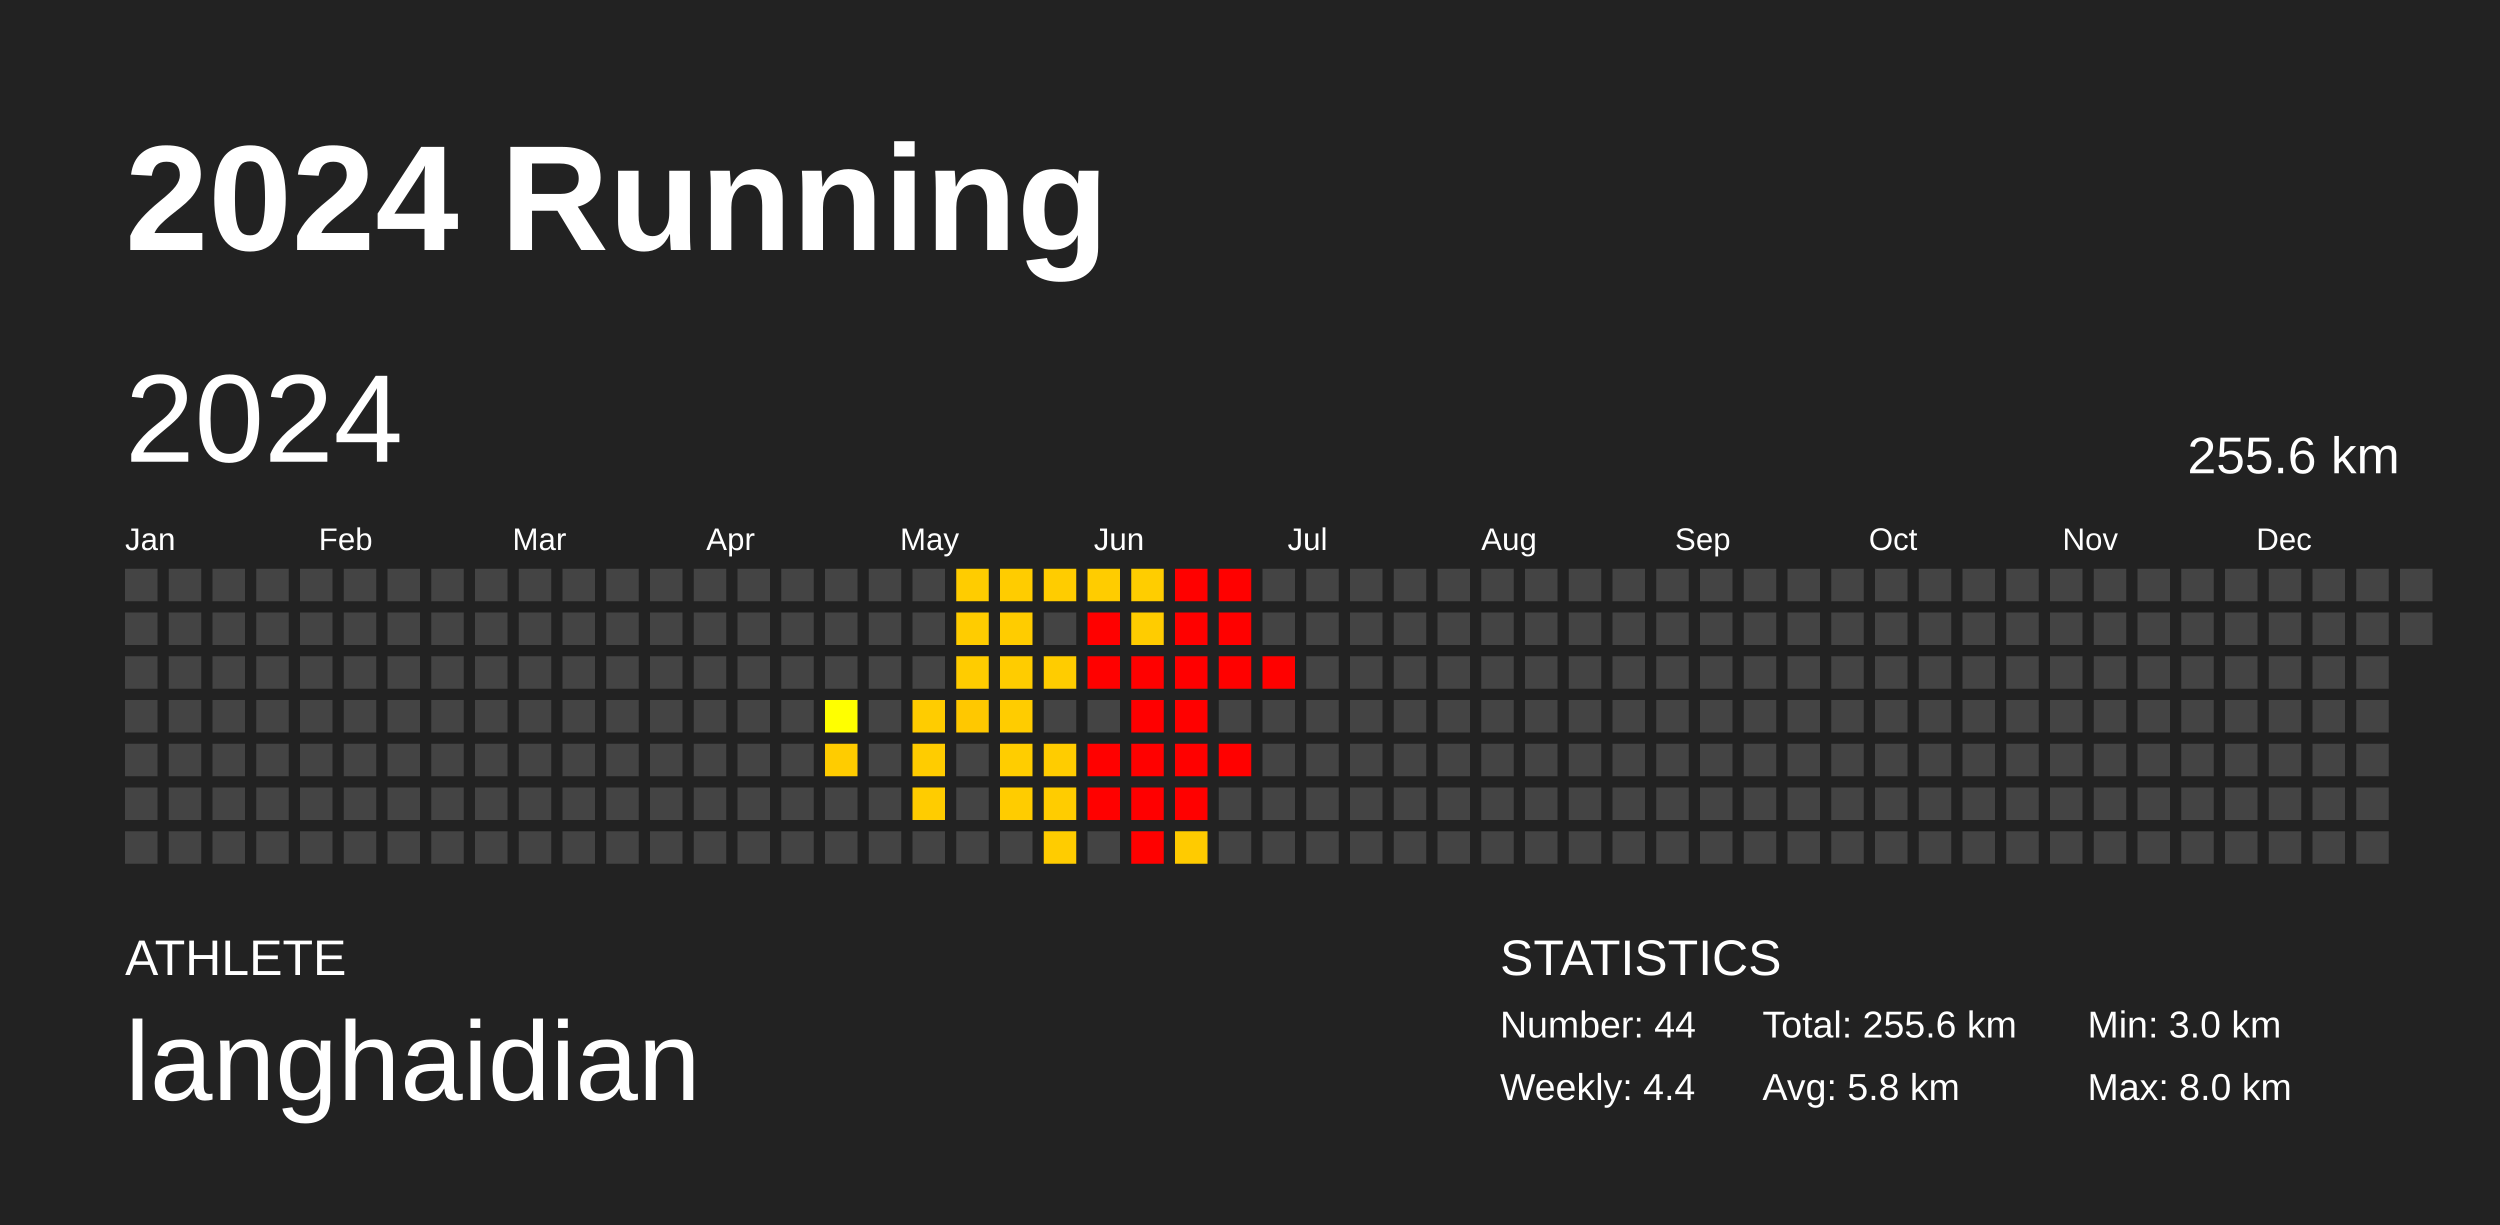
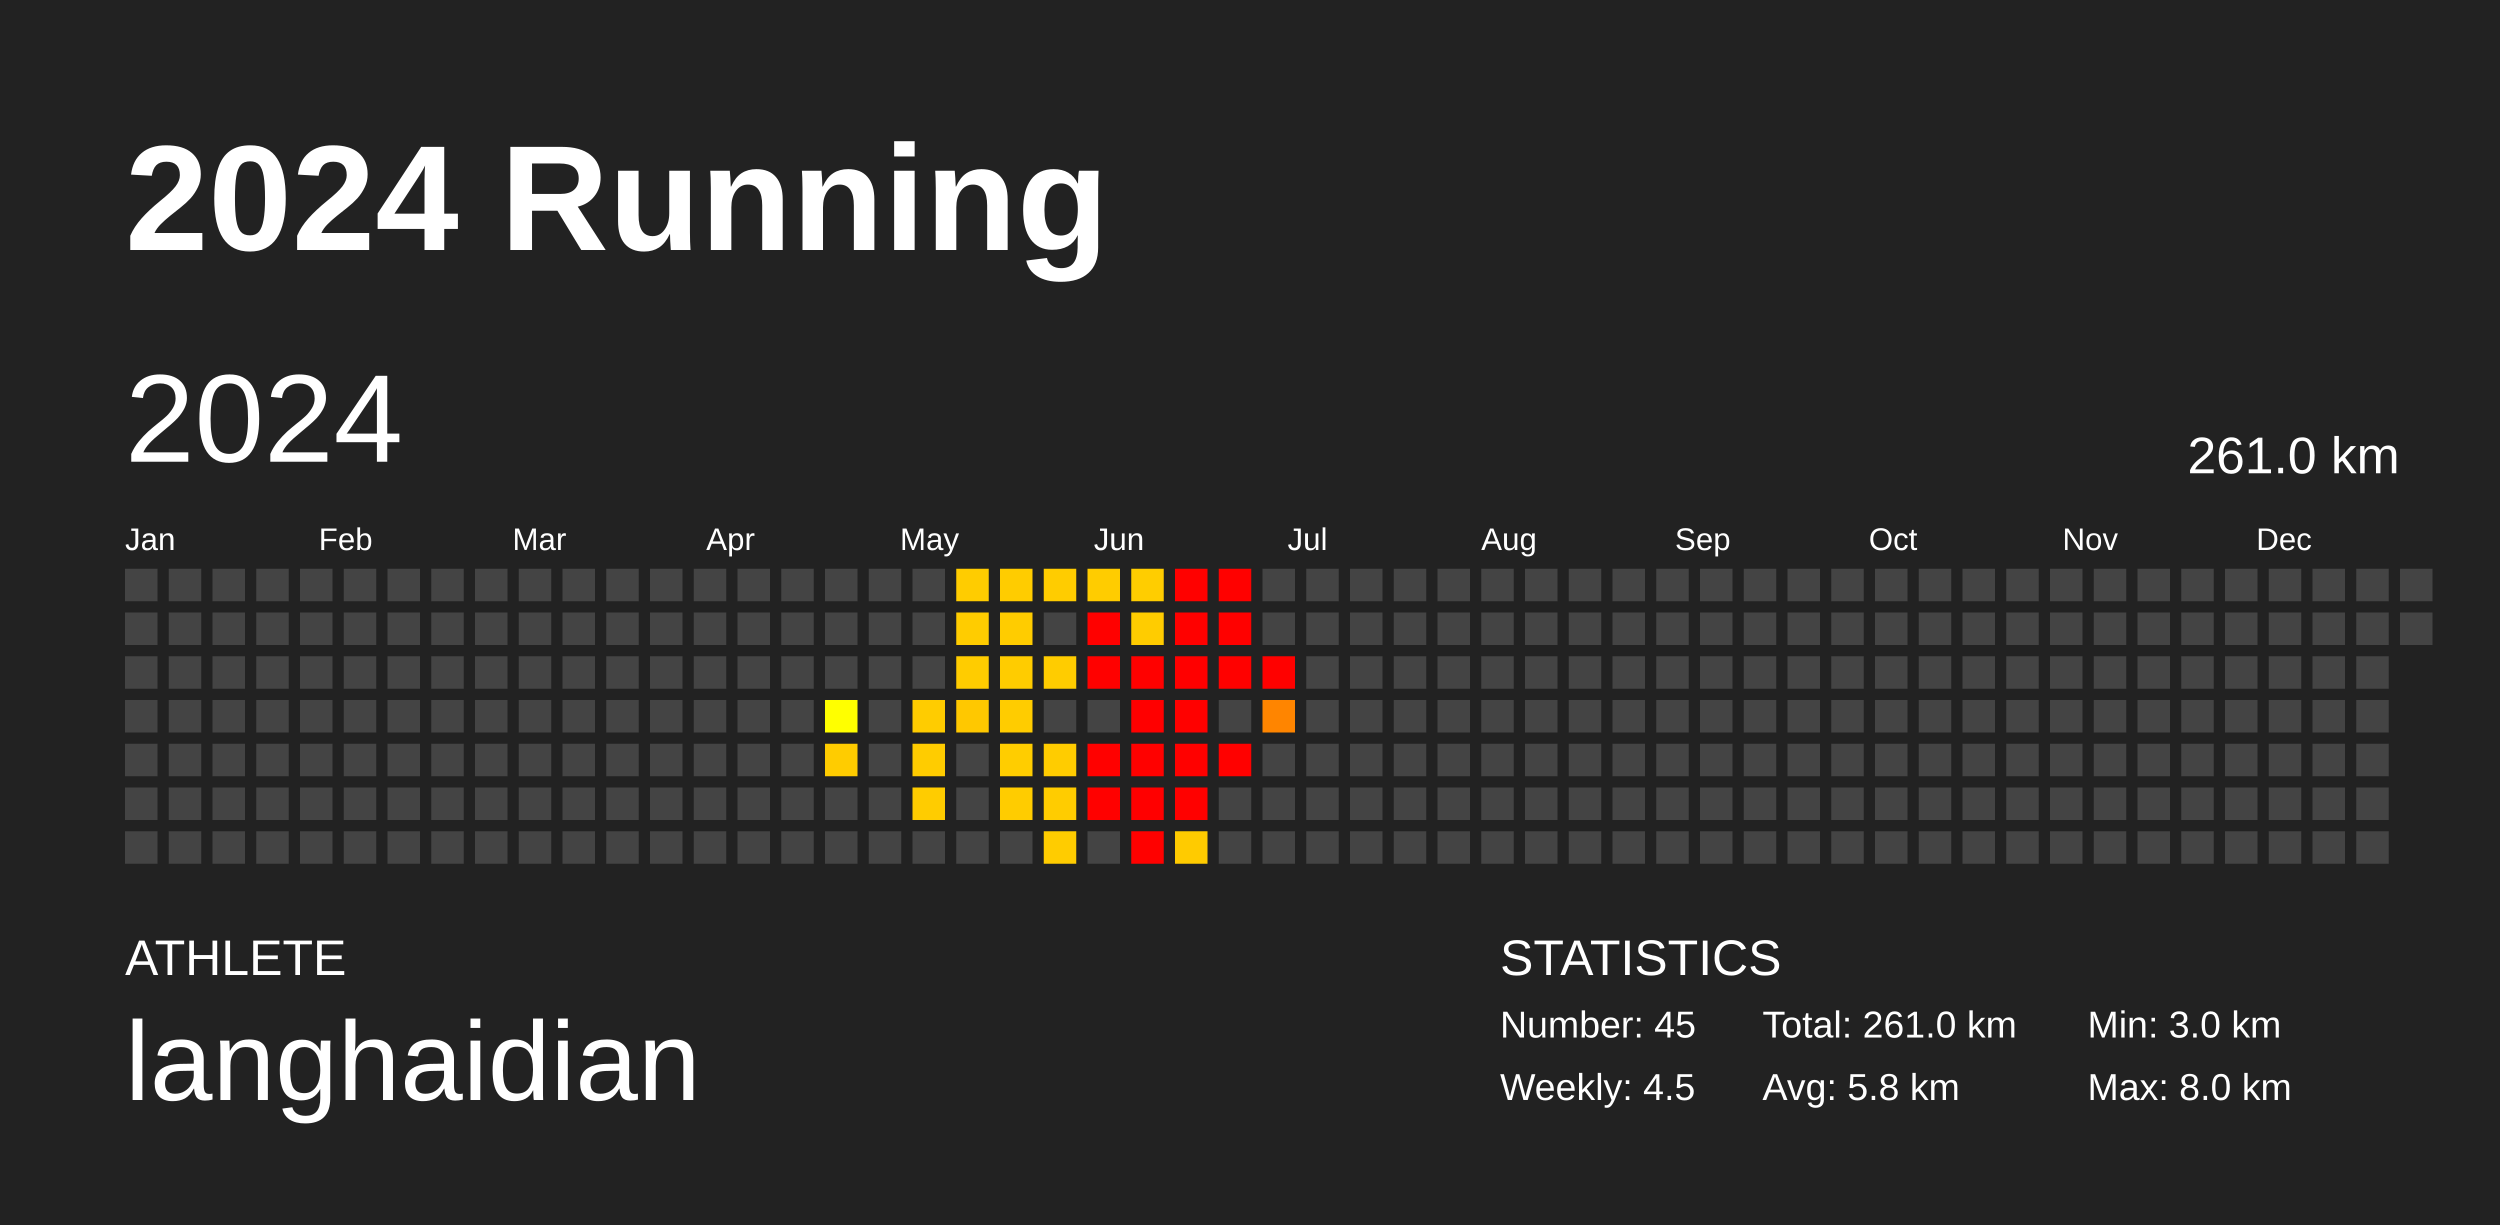
<svg xmlns="http://www.w3.org/2000/svg" baseProfile="full" height="98mm" version="1.1" viewBox="0,0,200,98" width="200mm">
  <defs />
  <rect fill="#222222" height="98" width="200" x="0" y="0" />
  <text fill="#FFFFFF" style="font-size:12px; font-family:Arial; font-weight:bold;" x="10" y="20">2024 Running</text>
  <text fill="#FFFFFF" style="font-size:4px; font-family:Arial" x="10" y="78">ATHLETE</text>
  <text fill="#FFFFFF" style="font-size:9px; font-family:Arial" x="10" y="88">langhaidian</text>
  <text fill="#FFFFFF" style="font-size:4px; font-family:Arial" x="120" y="78">STATISTICS</text>
-   <text fill="#FFFFFF" style="font-size:3px; font-family:Arial" x="120" y="83">Number: 44</text>
-   <text fill="#FFFFFF" style="font-size:3px; font-family:Arial" x="120" y="88">Weekly: 4.4</text>
-   <text fill="#FFFFFF" style="font-size:3px; font-family:Arial" x="141" y="83">Total: 255.6 km</text>
+   <text fill="#FFFFFF" style="font-size:3px; font-family:Arial" x="120" y="83">Number: 45</text>
+   <text fill="#FFFFFF" style="font-size:3px; font-family:Arial" x="120" y="88">Weekly: 4.5</text>
+   <text fill="#FFFFFF" style="font-size:3px; font-family:Arial" x="141" y="83">Total: 261.0 km</text>
  <text fill="#FFFFFF" style="font-size:3px; font-family:Arial" x="141" y="88">Avg: 5.8 km</text>
  <text fill="#FFFFFF" style="font-size:3px; font-family:Arial" x="167" y="83">Min: 3.0 km</text>
  <text fill="#FFFFFF" style="font-size:3px; font-family:Arial" x="167" y="88">Max: 8.0 km</text>
  <text dominant-baseline="hanging" fill="#FFFFFF" style="font-size:10.0px; font-family:Arial;" x="10" y="30">2024</text>
-   <text dominant-baseline="hanging" fill="#FFFFFF" style="font-size:4.125px; font-family:Arial;" x="175" y="35">255.6 km</text>
+   <text dominant-baseline="hanging" fill="#FFFFFF" style="font-size:4.125px; font-family:Arial;" x="175" y="35">261.0 km</text>
  <text fill="#FFFFFF" style="font-size:2.5px; font-family:Arial" x="10.0" y="44">Jan</text>
  <text fill="#FFFFFF" style="font-size:2.5px; font-family:Arial" x="25.5" y="44">Feb</text>
  <text fill="#FFFFFF" style="font-size:2.5px; font-family:Arial" x="41.0" y="44">Mar</text>
  <text fill="#FFFFFF" style="font-size:2.5px; font-family:Arial" x="56.5" y="44">Apr</text>
  <text fill="#FFFFFF" style="font-size:2.5px; font-family:Arial" x="72.0" y="44">May</text>
  <text fill="#FFFFFF" style="font-size:2.5px; font-family:Arial" x="87.5" y="44">Jun</text>
  <text fill="#FFFFFF" style="font-size:2.5px; font-family:Arial" x="103.0" y="44">Jul</text>
  <text fill="#FFFFFF" style="font-size:2.5px; font-family:Arial" x="118.5" y="44">Aug</text>
  <text fill="#FFFFFF" style="font-size:2.5px; font-family:Arial" x="134.0" y="44">Sep</text>
  <text fill="#FFFFFF" style="font-size:2.5px; font-family:Arial" x="149.5" y="44">Oct</text>
  <text fill="#FFFFFF" style="font-size:2.5px; font-family:Arial" x="165.0" y="44">Nov</text>
  <text fill="#FFFFFF" style="font-size:2.5px; font-family:Arial" x="180.5" y="44">Dec</text>
  <rect fill="#444444" height="2.6" width="2.6" x="10.0" y="45.5" />
  <rect fill="#444444" height="2.6" width="2.6" x="10.0" y="49.0" />
  <rect fill="#444444" height="2.6" width="2.6" x="10.0" y="52.5" />
  <rect fill="#444444" height="2.6" width="2.6" x="10.0" y="56.0" />
  <rect fill="#444444" height="2.6" width="2.6" x="10.0" y="59.5" />
  <rect fill="#444444" height="2.6" width="2.6" x="10.0" y="63.0" />
  <rect fill="#444444" height="2.6" width="2.6" x="10.0" y="66.5" />
  <rect fill="#444444" height="2.6" width="2.6" x="13.5" y="45.5" />
  <rect fill="#444444" height="2.6" width="2.6" x="13.5" y="49.0" />
  <rect fill="#444444" height="2.6" width="2.6" x="13.5" y="52.5" />
  <rect fill="#444444" height="2.6" width="2.6" x="13.5" y="56.0" />
  <rect fill="#444444" height="2.6" width="2.6" x="13.5" y="59.5" />
  <rect fill="#444444" height="2.6" width="2.6" x="13.5" y="63.0" />
  <rect fill="#444444" height="2.6" width="2.6" x="13.5" y="66.5" />
  <rect fill="#444444" height="2.6" width="2.6" x="17.0" y="45.5" />
  <rect fill="#444444" height="2.6" width="2.6" x="17.0" y="49.0" />
  <rect fill="#444444" height="2.6" width="2.6" x="17.0" y="52.5" />
  <rect fill="#444444" height="2.6" width="2.6" x="17.0" y="56.0" />
  <rect fill="#444444" height="2.6" width="2.6" x="17.0" y="59.5" />
  <rect fill="#444444" height="2.6" width="2.6" x="17.0" y="63.0" />
  <rect fill="#444444" height="2.6" width="2.6" x="17.0" y="66.5" />
  <rect fill="#444444" height="2.6" width="2.6" x="20.5" y="45.5" />
  <rect fill="#444444" height="2.6" width="2.6" x="20.5" y="49.0" />
  <rect fill="#444444" height="2.6" width="2.6" x="20.5" y="52.5" />
  <rect fill="#444444" height="2.6" width="2.6" x="20.5" y="56.0" />
  <rect fill="#444444" height="2.6" width="2.6" x="20.5" y="59.5" />
  <rect fill="#444444" height="2.6" width="2.6" x="20.5" y="63.0" />
  <rect fill="#444444" height="2.6" width="2.6" x="20.5" y="66.5" />
  <rect fill="#444444" height="2.6" width="2.6" x="24.0" y="45.5" />
  <rect fill="#444444" height="2.6" width="2.6" x="24.0" y="49.0" />
  <rect fill="#444444" height="2.6" width="2.6" x="24.0" y="52.5" />
  <rect fill="#444444" height="2.6" width="2.6" x="24.0" y="56.0" />
  <rect fill="#444444" height="2.6" width="2.6" x="24.0" y="59.5" />
  <rect fill="#444444" height="2.6" width="2.6" x="24.0" y="63.0" />
  <rect fill="#444444" height="2.6" width="2.6" x="24.0" y="66.5" />
  <rect fill="#444444" height="2.6" width="2.6" x="27.5" y="45.5" />
  <rect fill="#444444" height="2.6" width="2.6" x="27.5" y="49.0" />
  <rect fill="#444444" height="2.6" width="2.6" x="27.5" y="52.5" />
  <rect fill="#444444" height="2.6" width="2.6" x="27.5" y="56.0" />
  <rect fill="#444444" height="2.6" width="2.6" x="27.5" y="59.5" />
  <rect fill="#444444" height="2.6" width="2.6" x="27.5" y="63.0" />
  <rect fill="#444444" height="2.6" width="2.6" x="27.5" y="66.5" />
  <rect fill="#444444" height="2.6" width="2.6" x="31.0" y="45.5" />
  <rect fill="#444444" height="2.6" width="2.6" x="31.0" y="49.0" />
  <rect fill="#444444" height="2.6" width="2.6" x="31.0" y="52.5" />
  <rect fill="#444444" height="2.6" width="2.6" x="31.0" y="56.0" />
  <rect fill="#444444" height="2.6" width="2.6" x="31.0" y="59.5" />
  <rect fill="#444444" height="2.6" width="2.6" x="31.0" y="63.0" />
  <rect fill="#444444" height="2.6" width="2.6" x="31.0" y="66.5" />
  <rect fill="#444444" height="2.6" width="2.6" x="34.5" y="45.5" />
  <rect fill="#444444" height="2.6" width="2.6" x="34.5" y="49.0" />
  <rect fill="#444444" height="2.6" width="2.6" x="34.5" y="52.5" />
  <rect fill="#444444" height="2.6" width="2.6" x="34.5" y="56.0" />
  <rect fill="#444444" height="2.6" width="2.6" x="34.5" y="59.5" />
  <rect fill="#444444" height="2.6" width="2.6" x="34.5" y="63.0" />
  <rect fill="#444444" height="2.6" width="2.6" x="34.5" y="66.5" />
  <rect fill="#444444" height="2.6" width="2.6" x="38.0" y="45.5" />
  <rect fill="#444444" height="2.6" width="2.6" x="38.0" y="49.0" />
  <rect fill="#444444" height="2.6" width="2.6" x="38.0" y="52.5" />
  <rect fill="#444444" height="2.6" width="2.6" x="38.0" y="56.0" />
  <rect fill="#444444" height="2.6" width="2.6" x="38.0" y="59.5" />
  <rect fill="#444444" height="2.6" width="2.6" x="38.0" y="63.0" />
  <rect fill="#444444" height="2.6" width="2.6" x="38.0" y="66.5" />
  <rect fill="#444444" height="2.6" width="2.6" x="41.5" y="45.5" />
  <rect fill="#444444" height="2.6" width="2.6" x="41.5" y="49.0" />
  <rect fill="#444444" height="2.6" width="2.6" x="41.5" y="52.5" />
  <rect fill="#444444" height="2.6" width="2.6" x="41.5" y="56.0" />
  <rect fill="#444444" height="2.6" width="2.6" x="41.5" y="59.5" />
  <rect fill="#444444" height="2.6" width="2.6" x="41.5" y="63.0" />
  <rect fill="#444444" height="2.6" width="2.6" x="41.5" y="66.5" />
  <rect fill="#444444" height="2.6" width="2.6" x="45.0" y="45.5" />
  <rect fill="#444444" height="2.6" width="2.6" x="45.0" y="49.0" />
  <rect fill="#444444" height="2.6" width="2.6" x="45.0" y="52.5" />
  <rect fill="#444444" height="2.6" width="2.6" x="45.0" y="56.0" />
  <rect fill="#444444" height="2.6" width="2.6" x="45.0" y="59.5" />
  <rect fill="#444444" height="2.6" width="2.6" x="45.0" y="63.0" />
  <rect fill="#444444" height="2.6" width="2.6" x="45.0" y="66.5" />
  <rect fill="#444444" height="2.6" width="2.6" x="48.5" y="45.5" />
  <rect fill="#444444" height="2.6" width="2.6" x="48.5" y="49.0" />
  <rect fill="#444444" height="2.6" width="2.6" x="48.5" y="52.5" />
  <rect fill="#444444" height="2.6" width="2.6" x="48.5" y="56.0" />
  <rect fill="#444444" height="2.6" width="2.6" x="48.5" y="59.5" />
  <rect fill="#444444" height="2.6" width="2.6" x="48.5" y="63.0" />
  <rect fill="#444444" height="2.6" width="2.6" x="48.5" y="66.5" />
  <rect fill="#444444" height="2.6" width="2.6" x="52.0" y="45.5" />
  <rect fill="#444444" height="2.6" width="2.6" x="52.0" y="49.0" />
  <rect fill="#444444" height="2.6" width="2.6" x="52.0" y="52.5" />
  <rect fill="#444444" height="2.6" width="2.6" x="52.0" y="56.0" />
  <rect fill="#444444" height="2.6" width="2.6" x="52.0" y="59.5" />
  <rect fill="#444444" height="2.6" width="2.6" x="52.0" y="63.0" />
  <rect fill="#444444" height="2.6" width="2.6" x="52.0" y="66.5" />
  <rect fill="#444444" height="2.6" width="2.6" x="55.5" y="45.5" />
  <rect fill="#444444" height="2.6" width="2.6" x="55.5" y="49.0" />
  <rect fill="#444444" height="2.6" width="2.6" x="55.5" y="52.5" />
  <rect fill="#444444" height="2.6" width="2.6" x="55.5" y="56.0" />
  <rect fill="#444444" height="2.6" width="2.6" x="55.5" y="59.5" />
  <rect fill="#444444" height="2.6" width="2.6" x="55.5" y="63.0" />
  <rect fill="#444444" height="2.6" width="2.6" x="55.5" y="66.5" />
  <rect fill="#444444" height="2.6" width="2.6" x="59.0" y="45.5" />
  <rect fill="#444444" height="2.6" width="2.6" x="59.0" y="49.0" />
  <rect fill="#444444" height="2.6" width="2.6" x="59.0" y="52.5" />
  <rect fill="#444444" height="2.6" width="2.6" x="59.0" y="56.0" />
  <rect fill="#444444" height="2.6" width="2.6" x="59.0" y="59.5" />
  <rect fill="#444444" height="2.6" width="2.6" x="59.0" y="63.0" />
  <rect fill="#444444" height="2.6" width="2.6" x="59.0" y="66.5" />
  <rect fill="#444444" height="2.6" width="2.6" x="62.5" y="45.5" />
  <rect fill="#444444" height="2.6" width="2.6" x="62.5" y="49.0" />
  <rect fill="#444444" height="2.6" width="2.6" x="62.5" y="52.5" />
  <rect fill="#444444" height="2.6" width="2.6" x="62.5" y="56.0" />
  <rect fill="#444444" height="2.6" width="2.6" x="62.5" y="59.5" />
  <rect fill="#444444" height="2.6" width="2.6" x="62.5" y="63.0" />
  <rect fill="#444444" height="2.6" width="2.6" x="62.5" y="66.5" />
  <rect fill="#444444" height="2.6" width="2.6" x="66.0" y="45.5" />
  <rect fill="#444444" height="2.6" width="2.6" x="66.0" y="49.0" />
  <rect fill="#444444" height="2.6" width="2.6" x="66.0" y="52.5" />
  <rect fill="#ffff00" height="2.6" width="2.6" x="66.0" y="56.0" />
  <rect fill="#ffcc00" height="2.6" width="2.6" x="66.0" y="59.5" />
  <rect fill="#444444" height="2.6" width="2.6" x="66.0" y="63.0" />
  <rect fill="#444444" height="2.6" width="2.6" x="66.0" y="66.5" />
  <rect fill="#444444" height="2.6" width="2.6" x="69.5" y="45.5" />
  <rect fill="#444444" height="2.6" width="2.6" x="69.5" y="49.0" />
  <rect fill="#444444" height="2.6" width="2.6" x="69.5" y="52.5" />
  <rect fill="#444444" height="2.6" width="2.6" x="69.5" y="56.0" />
  <rect fill="#444444" height="2.6" width="2.6" x="69.5" y="59.5" />
  <rect fill="#444444" height="2.6" width="2.6" x="69.5" y="63.0" />
  <rect fill="#444444" height="2.6" width="2.6" x="69.5" y="66.5" />
  <rect fill="#444444" height="2.6" width="2.6" x="73.0" y="45.5" />
  <rect fill="#444444" height="2.6" width="2.6" x="73.0" y="49.0" />
  <rect fill="#444444" height="2.6" width="2.6" x="73.0" y="52.5" />
  <rect fill="#ffcc00" height="2.6" width="2.6" x="73.0" y="56.0" />
  <rect fill="#ffcc00" height="2.6" width="2.6" x="73.0" y="59.5" />
  <rect fill="#ffcc00" height="2.6" width="2.6" x="73.0" y="63.0" />
  <rect fill="#444444" height="2.6" width="2.6" x="73.0" y="66.5" />
  <rect fill="#ffcc00" height="2.6" width="2.6" x="76.5" y="45.5" />
  <rect fill="#ffcc00" height="2.6" width="2.6" x="76.5" y="49.0" />
  <rect fill="#ffcc00" height="2.6" width="2.6" x="76.5" y="52.5" />
  <rect fill="#ffc800" height="2.6" width="2.6" x="76.5" y="56.0" />
  <rect fill="#444444" height="2.6" width="2.6" x="76.5" y="59.5" />
  <rect fill="#444444" height="2.6" width="2.6" x="76.5" y="63.0" />
  <rect fill="#444444" height="2.6" width="2.6" x="76.5" y="66.5" />
  <rect fill="#ffcc00" height="2.6" width="2.6" x="80.0" y="45.5" />
  <rect fill="#ffcc00" height="2.6" width="2.6" x="80.0" y="49.0" />
  <rect fill="#ffcc00" height="2.6" width="2.6" x="80.0" y="52.5" />
  <rect fill="#ffcc00" height="2.6" width="2.6" x="80.0" y="56.0" />
  <rect fill="#ffcd00" height="2.6" width="2.6" x="80.0" y="59.5" />
  <rect fill="#ffcc00" height="2.6" width="2.6" x="80.0" y="63.0" />
  <rect fill="#444444" height="2.6" width="2.6" x="80.0" y="66.5" />
  <rect fill="#ffcc00" height="2.6" width="2.6" x="83.5" y="45.5" />
  <rect fill="#444444" height="2.6" width="2.6" x="83.5" y="49.0" />
  <rect fill="#ffcc00" height="2.6" width="2.6" x="83.5" y="52.5" />
  <rect fill="#444444" height="2.6" width="2.6" x="83.5" y="56.0" />
  <rect fill="#ffcc00" height="2.6" width="2.6" x="83.5" y="59.5" />
  <rect fill="#ffcc00" height="2.6" width="2.6" x="83.5" y="63.0" />
  <rect fill="#ffcc00" height="2.6" width="2.6" x="83.5" y="66.5" />
  <rect fill="#ffcc00" height="2.6" width="2.6" x="87.0" y="45.5" />
  <rect fill="#ff0100" height="2.6" width="2.6" x="87.0" y="49.0" />
  <rect fill="#ff0100" height="2.6" width="2.6" x="87.0" y="52.5" />
  <rect fill="#444444" height="2.6" width="2.6" x="87.0" y="56.0" />
  <rect fill="#ff0100" height="2.6" width="2.6" x="87.0" y="59.5" />
  <rect fill="#ff0100" height="2.6" width="2.6" x="87.0" y="63.0" />
  <rect fill="#444444" height="2.6" width="2.6" x="87.0" y="66.5" />
  <rect fill="#ffcd00" height="2.6" width="2.6" x="90.5" y="45.5" />
  <rect fill="#ffcc00" height="2.6" width="2.6" x="90.5" y="49.0" />
  <rect fill="#ff0100" height="2.6" width="2.6" x="90.5" y="52.5" />
  <rect fill="#ff0000" height="2.6" width="2.6" x="90.5" y="56.0" />
  <rect fill="#ff0100" height="2.6" width="2.6" x="90.5" y="59.5" />
  <rect fill="#ff0000" height="2.6" width="2.6" x="90.5" y="63.0" />
  <rect fill="#ff0100" height="2.6" width="2.6" x="90.5" y="66.5" />
  <rect fill="#ff0100" height="2.6" width="2.6" x="94.0" y="45.5" />
  <rect fill="#ff0100" height="2.6" width="2.6" x="94.0" y="49.0" />
  <rect fill="#ff0000" height="2.6" width="2.6" x="94.0" y="52.5" />
  <rect fill="#ff0100" height="2.6" width="2.6" x="94.0" y="56.0" />
  <rect fill="#ff0100" height="2.6" width="2.6" x="94.0" y="59.5" />
  <rect fill="#ff0100" height="2.6" width="2.6" x="94.0" y="63.0" />
  <rect fill="#ffcb00" height="2.6" width="2.6" x="94.0" y="66.5" />
  <rect fill="#ff0100" height="2.6" width="2.6" x="97.5" y="45.5" />
  <rect fill="#ff0100" height="2.6" width="2.6" x="97.5" y="49.0" />
  <rect fill="#ff0100" height="2.6" width="2.6" x="97.5" y="52.5" />
  <rect fill="#444444" height="2.6" width="2.6" x="97.5" y="56.0" />
  <rect fill="#ff0100" height="2.6" width="2.6" x="97.5" y="59.5" />
  <rect fill="#444444" height="2.6" width="2.6" x="97.5" y="63.0" />
  <rect fill="#444444" height="2.6" width="2.6" x="97.5" y="66.5" />
  <rect fill="#444444" height="2.6" width="2.6" x="101.0" y="45.5" />
  <rect fill="#444444" height="2.6" width="2.6" x="101.0" y="49.0" />
  <rect fill="#ff0100" height="2.6" width="2.6" x="101.0" y="52.5" />
-   <rect fill="#444444" height="2.6" width="2.6" x="101.0" y="56.0" />
+   <rect fill="#ff8500" height="2.6" width="2.6" x="101.0" y="56.0" />
  <rect fill="#444444" height="2.6" width="2.6" x="101.0" y="59.5" />
  <rect fill="#444444" height="2.6" width="2.6" x="101.0" y="63.0" />
  <rect fill="#444444" height="2.6" width="2.6" x="101.0" y="66.5" />
  <rect fill="#444444" height="2.6" width="2.6" x="104.5" y="45.5" />
  <rect fill="#444444" height="2.6" width="2.6" x="104.5" y="49.0" />
  <rect fill="#444444" height="2.6" width="2.6" x="104.5" y="52.5" />
  <rect fill="#444444" height="2.6" width="2.6" x="104.5" y="56.0" />
  <rect fill="#444444" height="2.6" width="2.6" x="104.5" y="59.5" />
  <rect fill="#444444" height="2.6" width="2.6" x="104.5" y="63.0" />
  <rect fill="#444444" height="2.6" width="2.6" x="104.5" y="66.5" />
  <rect fill="#444444" height="2.6" width="2.6" x="108.0" y="45.5" />
  <rect fill="#444444" height="2.6" width="2.6" x="108.0" y="49.0" />
  <rect fill="#444444" height="2.6" width="2.6" x="108.0" y="52.5" />
  <rect fill="#444444" height="2.6" width="2.6" x="108.0" y="56.0" />
  <rect fill="#444444" height="2.6" width="2.6" x="108.0" y="59.5" />
  <rect fill="#444444" height="2.6" width="2.6" x="108.0" y="63.0" />
  <rect fill="#444444" height="2.6" width="2.6" x="108.0" y="66.5" />
  <rect fill="#444444" height="2.6" width="2.6" x="111.5" y="45.5" />
  <rect fill="#444444" height="2.6" width="2.6" x="111.5" y="49.0" />
  <rect fill="#444444" height="2.6" width="2.6" x="111.5" y="52.5" />
  <rect fill="#444444" height="2.6" width="2.6" x="111.5" y="56.0" />
  <rect fill="#444444" height="2.6" width="2.6" x="111.5" y="59.5" />
  <rect fill="#444444" height="2.6" width="2.6" x="111.5" y="63.0" />
  <rect fill="#444444" height="2.6" width="2.6" x="111.5" y="66.5" />
  <rect fill="#444444" height="2.6" width="2.6" x="115.0" y="45.5" />
  <rect fill="#444444" height="2.6" width="2.6" x="115.0" y="49.0" />
  <rect fill="#444444" height="2.6" width="2.6" x="115.0" y="52.5" />
  <rect fill="#444444" height="2.6" width="2.6" x="115.0" y="56.0" />
  <rect fill="#444444" height="2.6" width="2.6" x="115.0" y="59.5" />
  <rect fill="#444444" height="2.6" width="2.6" x="115.0" y="63.0" />
  <rect fill="#444444" height="2.6" width="2.6" x="115.0" y="66.5" />
  <rect fill="#444444" height="2.6" width="2.6" x="118.5" y="45.5" />
  <rect fill="#444444" height="2.6" width="2.6" x="118.5" y="49.0" />
  <rect fill="#444444" height="2.6" width="2.6" x="118.5" y="52.5" />
  <rect fill="#444444" height="2.6" width="2.6" x="118.5" y="56.0" />
  <rect fill="#444444" height="2.6" width="2.6" x="118.5" y="59.5" />
  <rect fill="#444444" height="2.6" width="2.6" x="118.5" y="63.0" />
  <rect fill="#444444" height="2.6" width="2.6" x="118.5" y="66.5" />
  <rect fill="#444444" height="2.6" width="2.6" x="122.0" y="45.5" />
  <rect fill="#444444" height="2.6" width="2.6" x="122.0" y="49.0" />
  <rect fill="#444444" height="2.6" width="2.6" x="122.0" y="52.5" />
  <rect fill="#444444" height="2.6" width="2.6" x="122.0" y="56.0" />
  <rect fill="#444444" height="2.6" width="2.6" x="122.0" y="59.5" />
  <rect fill="#444444" height="2.6" width="2.6" x="122.0" y="63.0" />
  <rect fill="#444444" height="2.6" width="2.6" x="122.0" y="66.5" />
  <rect fill="#444444" height="2.6" width="2.6" x="125.5" y="45.5" />
  <rect fill="#444444" height="2.6" width="2.6" x="125.5" y="49.0" />
  <rect fill="#444444" height="2.6" width="2.6" x="125.5" y="52.5" />
  <rect fill="#444444" height="2.6" width="2.6" x="125.5" y="56.0" />
  <rect fill="#444444" height="2.6" width="2.6" x="125.5" y="59.5" />
  <rect fill="#444444" height="2.6" width="2.6" x="125.5" y="63.0" />
  <rect fill="#444444" height="2.6" width="2.6" x="125.5" y="66.5" />
  <rect fill="#444444" height="2.6" width="2.6" x="129.0" y="45.5" />
  <rect fill="#444444" height="2.6" width="2.6" x="129.0" y="49.0" />
  <rect fill="#444444" height="2.6" width="2.6" x="129.0" y="52.5" />
  <rect fill="#444444" height="2.6" width="2.6" x="129.0" y="56.0" />
  <rect fill="#444444" height="2.6" width="2.6" x="129.0" y="59.5" />
  <rect fill="#444444" height="2.6" width="2.6" x="129.0" y="63.0" />
  <rect fill="#444444" height="2.6" width="2.6" x="129.0" y="66.5" />
  <rect fill="#444444" height="2.6" width="2.6" x="132.5" y="45.5" />
  <rect fill="#444444" height="2.6" width="2.6" x="132.5" y="49.0" />
  <rect fill="#444444" height="2.6" width="2.6" x="132.5" y="52.5" />
  <rect fill="#444444" height="2.6" width="2.6" x="132.5" y="56.0" />
  <rect fill="#444444" height="2.6" width="2.6" x="132.5" y="59.5" />
  <rect fill="#444444" height="2.6" width="2.6" x="132.5" y="63.0" />
  <rect fill="#444444" height="2.6" width="2.6" x="132.5" y="66.5" />
  <rect fill="#444444" height="2.6" width="2.6" x="136.0" y="45.5" />
  <rect fill="#444444" height="2.6" width="2.6" x="136.0" y="49.0" />
  <rect fill="#444444" height="2.6" width="2.6" x="136.0" y="52.5" />
  <rect fill="#444444" height="2.6" width="2.6" x="136.0" y="56.0" />
  <rect fill="#444444" height="2.6" width="2.6" x="136.0" y="59.5" />
  <rect fill="#444444" height="2.6" width="2.6" x="136.0" y="63.0" />
  <rect fill="#444444" height="2.6" width="2.6" x="136.0" y="66.5" />
  <rect fill="#444444" height="2.6" width="2.6" x="139.5" y="45.5" />
  <rect fill="#444444" height="2.6" width="2.6" x="139.5" y="49.0" />
  <rect fill="#444444" height="2.6" width="2.6" x="139.5" y="52.5" />
  <rect fill="#444444" height="2.6" width="2.6" x="139.5" y="56.0" />
  <rect fill="#444444" height="2.6" width="2.6" x="139.5" y="59.5" />
  <rect fill="#444444" height="2.6" width="2.6" x="139.5" y="63.0" />
  <rect fill="#444444" height="2.6" width="2.6" x="139.5" y="66.5" />
  <rect fill="#444444" height="2.6" width="2.6" x="143.0" y="45.5" />
  <rect fill="#444444" height="2.6" width="2.6" x="143.0" y="49.0" />
  <rect fill="#444444" height="2.6" width="2.6" x="143.0" y="52.5" />
  <rect fill="#444444" height="2.6" width="2.6" x="143.0" y="56.0" />
  <rect fill="#444444" height="2.6" width="2.6" x="143.0" y="59.5" />
  <rect fill="#444444" height="2.6" width="2.6" x="143.0" y="63.0" />
  <rect fill="#444444" height="2.6" width="2.6" x="143.0" y="66.5" />
  <rect fill="#444444" height="2.6" width="2.6" x="146.5" y="45.5" />
  <rect fill="#444444" height="2.6" width="2.6" x="146.5" y="49.0" />
  <rect fill="#444444" height="2.6" width="2.6" x="146.5" y="52.5" />
  <rect fill="#444444" height="2.6" width="2.6" x="146.5" y="56.0" />
  <rect fill="#444444" height="2.6" width="2.6" x="146.5" y="59.5" />
  <rect fill="#444444" height="2.6" width="2.6" x="146.5" y="63.0" />
  <rect fill="#444444" height="2.6" width="2.6" x="146.5" y="66.5" />
  <rect fill="#444444" height="2.6" width="2.6" x="150.0" y="45.5" />
  <rect fill="#444444" height="2.6" width="2.6" x="150.0" y="49.0" />
  <rect fill="#444444" height="2.6" width="2.6" x="150.0" y="52.5" />
  <rect fill="#444444" height="2.6" width="2.6" x="150.0" y="56.0" />
  <rect fill="#444444" height="2.6" width="2.6" x="150.0" y="59.5" />
  <rect fill="#444444" height="2.6" width="2.6" x="150.0" y="63.0" />
  <rect fill="#444444" height="2.6" width="2.6" x="150.0" y="66.5" />
  <rect fill="#444444" height="2.6" width="2.6" x="153.5" y="45.5" />
  <rect fill="#444444" height="2.6" width="2.6" x="153.5" y="49.0" />
  <rect fill="#444444" height="2.6" width="2.6" x="153.5" y="52.5" />
  <rect fill="#444444" height="2.6" width="2.6" x="153.5" y="56.0" />
  <rect fill="#444444" height="2.6" width="2.6" x="153.5" y="59.5" />
  <rect fill="#444444" height="2.6" width="2.6" x="153.5" y="63.0" />
  <rect fill="#444444" height="2.6" width="2.6" x="153.5" y="66.5" />
  <rect fill="#444444" height="2.6" width="2.6" x="157.0" y="45.5" />
  <rect fill="#444444" height="2.6" width="2.6" x="157.0" y="49.0" />
  <rect fill="#444444" height="2.6" width="2.6" x="157.0" y="52.5" />
  <rect fill="#444444" height="2.6" width="2.6" x="157.0" y="56.0" />
  <rect fill="#444444" height="2.6" width="2.6" x="157.0" y="59.5" />
  <rect fill="#444444" height="2.6" width="2.6" x="157.0" y="63.0" />
  <rect fill="#444444" height="2.6" width="2.6" x="157.0" y="66.5" />
  <rect fill="#444444" height="2.6" width="2.6" x="160.5" y="45.5" />
  <rect fill="#444444" height="2.6" width="2.6" x="160.5" y="49.0" />
  <rect fill="#444444" height="2.6" width="2.6" x="160.5" y="52.5" />
  <rect fill="#444444" height="2.6" width="2.6" x="160.5" y="56.0" />
  <rect fill="#444444" height="2.6" width="2.6" x="160.5" y="59.5" />
  <rect fill="#444444" height="2.6" width="2.6" x="160.5" y="63.0" />
  <rect fill="#444444" height="2.6" width="2.6" x="160.5" y="66.5" />
  <rect fill="#444444" height="2.6" width="2.6" x="164.0" y="45.5" />
  <rect fill="#444444" height="2.6" width="2.6" x="164.0" y="49.0" />
  <rect fill="#444444" height="2.6" width="2.6" x="164.0" y="52.5" />
  <rect fill="#444444" height="2.6" width="2.6" x="164.0" y="56.0" />
  <rect fill="#444444" height="2.6" width="2.6" x="164.0" y="59.5" />
  <rect fill="#444444" height="2.6" width="2.6" x="164.0" y="63.0" />
  <rect fill="#444444" height="2.6" width="2.6" x="164.0" y="66.5" />
  <rect fill="#444444" height="2.6" width="2.6" x="167.5" y="45.5" />
  <rect fill="#444444" height="2.6" width="2.6" x="167.5" y="49.0" />
  <rect fill="#444444" height="2.6" width="2.6" x="167.5" y="52.5" />
  <rect fill="#444444" height="2.6" width="2.6" x="167.5" y="56.0" />
  <rect fill="#444444" height="2.6" width="2.6" x="167.5" y="59.5" />
  <rect fill="#444444" height="2.6" width="2.6" x="167.5" y="63.0" />
  <rect fill="#444444" height="2.6" width="2.6" x="167.5" y="66.5" />
  <rect fill="#444444" height="2.6" width="2.6" x="171.0" y="45.5" />
  <rect fill="#444444" height="2.6" width="2.6" x="171.0" y="49.0" />
  <rect fill="#444444" height="2.6" width="2.6" x="171.0" y="52.5" />
  <rect fill="#444444" height="2.6" width="2.6" x="171.0" y="56.0" />
  <rect fill="#444444" height="2.6" width="2.6" x="171.0" y="59.5" />
  <rect fill="#444444" height="2.6" width="2.6" x="171.0" y="63.0" />
  <rect fill="#444444" height="2.6" width="2.6" x="171.0" y="66.5" />
  <rect fill="#444444" height="2.6" width="2.6" x="174.5" y="45.5" />
  <rect fill="#444444" height="2.6" width="2.6" x="174.5" y="49.0" />
  <rect fill="#444444" height="2.6" width="2.6" x="174.5" y="52.5" />
  <rect fill="#444444" height="2.6" width="2.6" x="174.5" y="56.0" />
  <rect fill="#444444" height="2.6" width="2.6" x="174.5" y="59.5" />
  <rect fill="#444444" height="2.6" width="2.6" x="174.5" y="63.0" />
  <rect fill="#444444" height="2.6" width="2.6" x="174.5" y="66.5" />
  <rect fill="#444444" height="2.6" width="2.6" x="178.0" y="45.5" />
  <rect fill="#444444" height="2.6" width="2.6" x="178.0" y="49.0" />
  <rect fill="#444444" height="2.6" width="2.6" x="178.0" y="52.5" />
  <rect fill="#444444" height="2.6" width="2.6" x="178.0" y="56.0" />
  <rect fill="#444444" height="2.6" width="2.6" x="178.0" y="59.5" />
  <rect fill="#444444" height="2.6" width="2.6" x="178.0" y="63.0" />
  <rect fill="#444444" height="2.6" width="2.6" x="178.0" y="66.5" />
  <rect fill="#444444" height="2.6" width="2.6" x="181.5" y="45.5" />
  <rect fill="#444444" height="2.6" width="2.6" x="181.5" y="49.0" />
  <rect fill="#444444" height="2.6" width="2.6" x="181.5" y="52.5" />
  <rect fill="#444444" height="2.6" width="2.6" x="181.5" y="56.0" />
  <rect fill="#444444" height="2.6" width="2.6" x="181.5" y="59.5" />
  <rect fill="#444444" height="2.6" width="2.6" x="181.5" y="63.0" />
  <rect fill="#444444" height="2.6" width="2.6" x="181.5" y="66.5" />
  <rect fill="#444444" height="2.6" width="2.6" x="185.0" y="45.5" />
  <rect fill="#444444" height="2.6" width="2.6" x="185.0" y="49.0" />
  <rect fill="#444444" height="2.6" width="2.6" x="185.0" y="52.5" />
  <rect fill="#444444" height="2.6" width="2.6" x="185.0" y="56.0" />
  <rect fill="#444444" height="2.6" width="2.6" x="185.0" y="59.5" />
  <rect fill="#444444" height="2.6" width="2.6" x="185.0" y="63.0" />
  <rect fill="#444444" height="2.6" width="2.6" x="185.0" y="66.5" />
  <rect fill="#444444" height="2.6" width="2.6" x="188.5" y="45.5" />
  <rect fill="#444444" height="2.6" width="2.6" x="188.5" y="49.0" />
  <rect fill="#444444" height="2.6" width="2.6" x="188.5" y="52.5" />
  <rect fill="#444444" height="2.6" width="2.6" x="188.5" y="56.0" />
  <rect fill="#444444" height="2.6" width="2.6" x="188.5" y="59.5" />
  <rect fill="#444444" height="2.6" width="2.6" x="188.5" y="63.0" />
  <rect fill="#444444" height="2.6" width="2.6" x="188.5" y="66.5" />
  <rect fill="#444444" height="2.6" width="2.6" x="192.0" y="45.5" />
  <rect fill="#444444" height="2.6" width="2.6" x="192.0" y="49.0" />
</svg>
